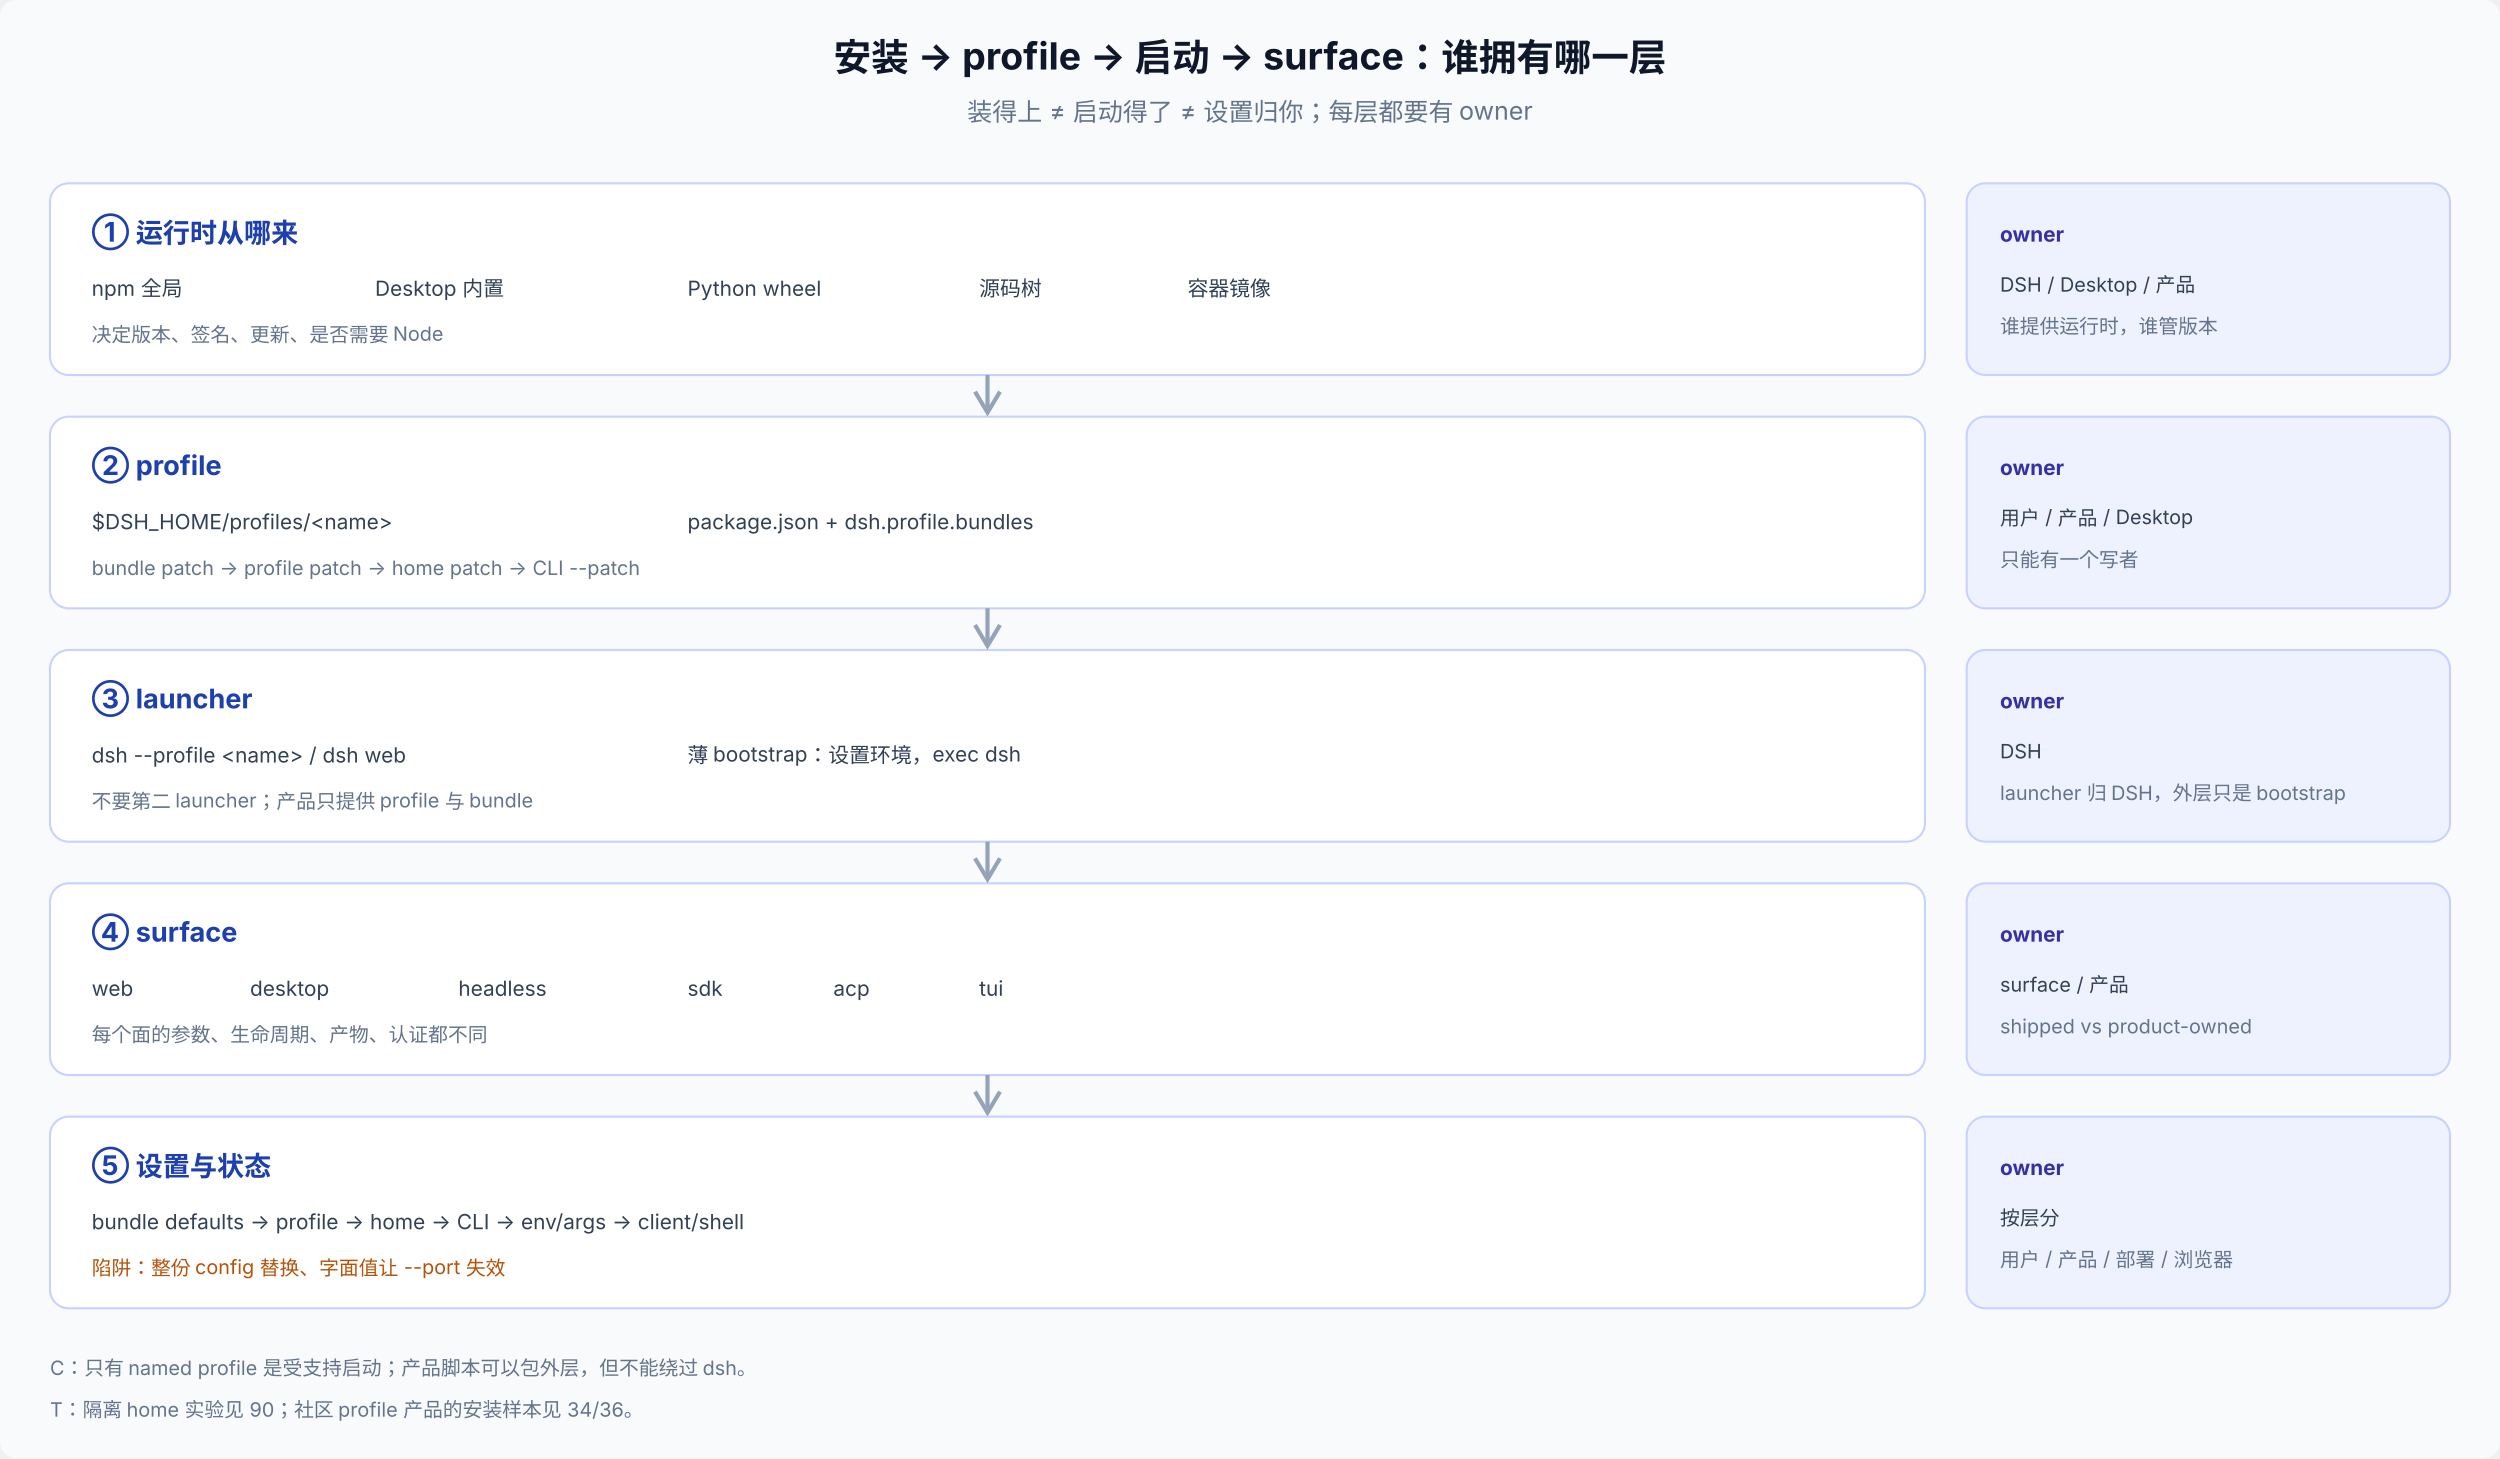
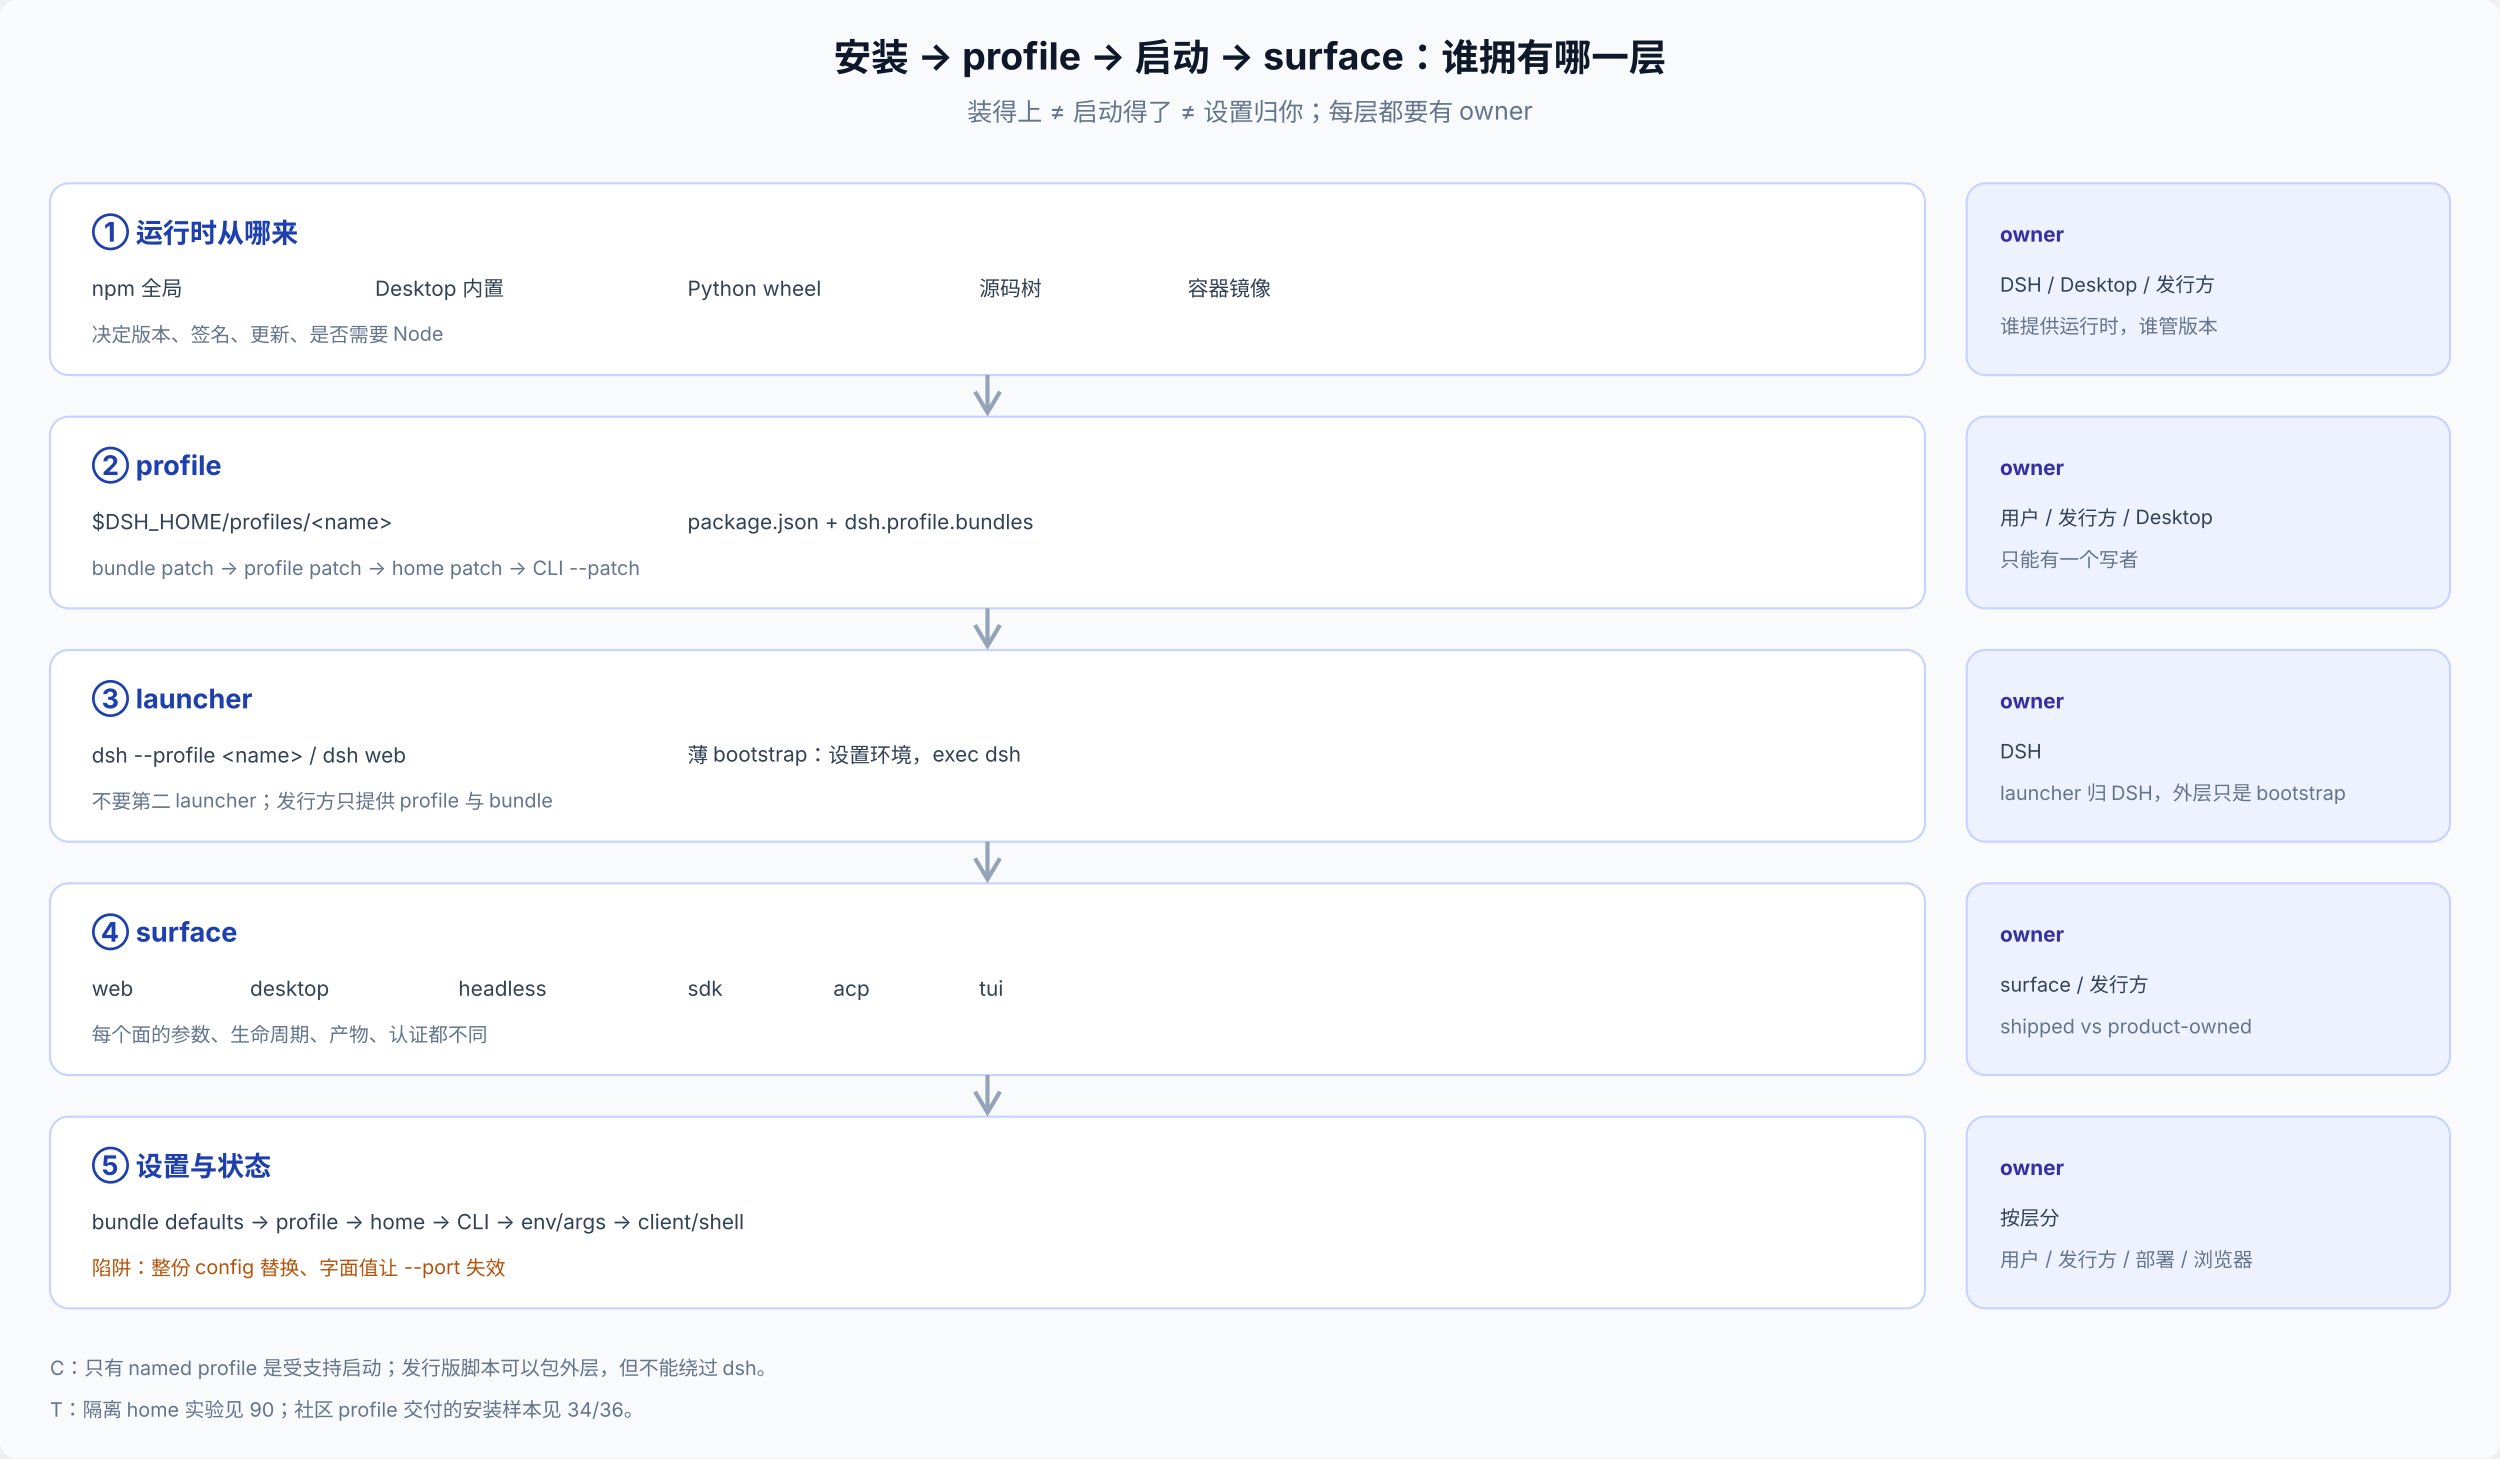
<svg xmlns="http://www.w3.org/2000/svg" viewBox="0 0 1200 700" width="1200" height="700" font-family="system-ui, -apple-system, 'PingFang SC', 'Noto Sans SC', sans-serif" font-size="12">
  <rect width="1200" height="700" rx="8" fill="#f8fafc" />
  <text x="600" y="34" text-anchor="middle" font-size="18" font-weight="700" fill="#0f172a">安装 → profile → 启动 → surface：谁拥有哪一层</text>
  <text x="600" y="58" text-anchor="middle" fill="#64748b">装得上 ≠ 启动得了 ≠ 设置归你；每层都要有 owner</text>
  <rect x="24" y="88" width="900" height="92" rx="9" fill="#ffffff" stroke="#c7d2fe" />
  <text x="44" y="116" font-size="13" font-weight="700" fill="#1e40af">① 运行时从哪来</text>
  <text x="44" y="142" font-size="10" fill="#334155">npm 全局</text>
  <text x="180" y="142" font-size="10" fill="#334155">Desktop 内置</text>
  <text x="330" y="142" font-size="10" fill="#334155">Python wheel</text>
  <text x="470" y="142" font-size="10" fill="#334155">源码树</text>
  <text x="570" y="142" font-size="10" fill="#334155">容器镜像</text>
  <text x="44" y="164" font-size="9.5" fill="#64748b">决定版本、签名、更新、是否需要 Node</text>
  <rect x="944" y="88" width="232" height="92" rx="9" fill="#eef2ff" stroke="#c7d2fe" />
  <text x="960" y="116" font-size="10" font-weight="700" fill="#3730a3">owner</text>
-   <text x="960" y="140" font-size="9.5" fill="#334155">DSH / Desktop / 产品</text>
+   <text x="960" y="140" font-size="9.5" fill="#334155">DSH / Desktop / 发行方</text>
  <text x="960" y="160" font-size="9.5" fill="#64748b">谁提供运行时，谁管版本</text>
  <rect x="24" y="200" width="900" height="92" rx="9" fill="#ffffff" stroke="#c7d2fe" />
  <text x="44" y="228" font-size="13" font-weight="700" fill="#1e40af">② profile</text>
  <text x="44" y="254" font-size="10" fill="#334155">$DSH_HOME/profiles/&lt;name&gt;</text>
  <text x="330" y="254" font-size="10" fill="#334155">package.json + dsh.profile.bundles</text>
  <text x="44" y="276" font-size="9.5" fill="#64748b">bundle patch → profile patch → home patch → CLI --patch</text>
  <rect x="944" y="200" width="232" height="92" rx="9" fill="#eef2ff" stroke="#c7d2fe" />
  <text x="960" y="228" font-size="10" font-weight="700" fill="#3730a3">owner</text>
-   <text x="960" y="252" font-size="9.5" fill="#334155">用户 / 产品 / Desktop</text>
+   <text x="960" y="252" font-size="9.5" fill="#334155">用户 / 发行方 / Desktop</text>
  <text x="960" y="272" font-size="9.5" fill="#64748b">只能有一个写者</text>
  <rect x="24" y="312" width="900" height="92" rx="9" fill="#ffffff" stroke="#c7d2fe" />
  <text x="44" y="340" font-size="13" font-weight="700" fill="#1e40af">③ launcher</text>
  <text x="44" y="366" font-size="10" fill="#334155">dsh --profile &lt;name&gt; / dsh web</text>
  <text x="330" y="366" font-size="10" fill="#334155">薄 bootstrap：设置环境，exec dsh</text>
-   <text x="44" y="388" font-size="9.5" fill="#64748b">不要第二 launcher；产品只提供 profile 与 bundle</text>
+   <text x="44" y="388" font-size="9.5" fill="#64748b">不要第二 launcher；发行方只提供 profile 与 bundle</text>
  <rect x="944" y="312" width="232" height="92" rx="9" fill="#eef2ff" stroke="#c7d2fe" />
  <text x="960" y="340" font-size="10" font-weight="700" fill="#3730a3">owner</text>
  <text x="960" y="364" font-size="9.5" fill="#334155">DSH</text>
  <text x="960" y="384" font-size="9.5" fill="#64748b">launcher 归 DSH，外层只是 bootstrap</text>
  <rect x="24" y="424" width="900" height="92" rx="9" fill="#ffffff" stroke="#c7d2fe" />
  <text x="44" y="452" font-size="13" font-weight="700" fill="#1e40af">④ surface</text>
  <text x="44" y="478" font-size="10" fill="#334155">web</text>
  <text x="120" y="478" font-size="10" fill="#334155">desktop</text>
  <text x="220" y="478" font-size="10" fill="#334155">headless</text>
  <text x="330" y="478" font-size="10" fill="#334155">sdk</text>
  <text x="400" y="478" font-size="10" fill="#334155">acp</text>
  <text x="470" y="478" font-size="10" fill="#334155">tui</text>
  <text x="44" y="500" font-size="9.5" fill="#64748b">每个面的参数、生命周期、产物、认证都不同</text>
  <rect x="944" y="424" width="232" height="92" rx="9" fill="#eef2ff" stroke="#c7d2fe" />
  <text x="960" y="452" font-size="10" font-weight="700" fill="#3730a3">owner</text>
-   <text x="960" y="476" font-size="9.5" fill="#334155">surface / 产品</text>
+   <text x="960" y="476" font-size="9.5" fill="#334155">surface / 发行方</text>
  <text x="960" y="496" font-size="9.5" fill="#64748b">shipped vs product-owned</text>
  <rect x="24" y="536" width="900" height="92" rx="9" fill="#ffffff" stroke="#c7d2fe" />
  <text x="44" y="564" font-size="13" font-weight="700" fill="#1e40af">⑤ 设置与状态</text>
  <text x="44" y="590" font-size="10" fill="#334155">bundle defaults → profile → home → CLI → env/args → client/shell</text>
  <text x="44" y="612" font-size="9.5" fill="#b45309">陷阱：整份 config 替换、字面值让 --port 失效</text>
  <rect x="944" y="536" width="232" height="92" rx="9" fill="#eef2ff" stroke="#c7d2fe" />
  <text x="960" y="564" font-size="10" font-weight="700" fill="#3730a3">owner</text>
  <text x="960" y="588" font-size="9.5" fill="#334155">按层分</text>
-   <text x="960" y="608" font-size="9.5" fill="#64748b">用户 / 产品 / 部署 / 浏览器</text>
+   <text x="960" y="608" font-size="9.5" fill="#64748b">用户 / 发行方 / 部署 / 浏览器</text>
  <path d="M 474 180 L 474 196" stroke="#94a3b8" stroke-width="2" />
  <path d="M 468 188 L 474 198 L 480 188" stroke="#94a3b8" stroke-width="2" fill="none" />
  <path d="M 474 292 L 474 308" stroke="#94a3b8" stroke-width="2" />
  <path d="M 468 300 L 474 310 L 480 300" stroke="#94a3b8" stroke-width="2" fill="none" />
  <path d="M 474 404 L 474 420" stroke="#94a3b8" stroke-width="2" />
  <path d="M 468 412 L 474 422 L 480 412" stroke="#94a3b8" stroke-width="2" fill="none" />
  <path d="M 474 516 L 474 532" stroke="#94a3b8" stroke-width="2" />
  <path d="M 468 524 L 474 534 L 480 524" stroke="#94a3b8" stroke-width="2" fill="none" />
-   <text x="24" y="660" font-size="9.5" fill="#64748b">C：只有 named profile 是受支持启动；产品脚本可以包外层，但不能绕过 dsh。</text>
-   <text x="24" y="680" font-size="9.5" fill="#64748b">T：隔离 home 实验见 90；社区 profile 产品的安装样本见 34/36。</text>
+   <text x="24" y="660" font-size="9.5" fill="#64748b">C：只有 named profile 是受支持启动；发行版脚本可以包外层，但不能绕过 dsh。</text>
+   <text x="24" y="680" font-size="9.5" fill="#64748b">T：隔离 home 实验见 90；社区 profile 交付的安装样本见 34/36。</text>
</svg>
